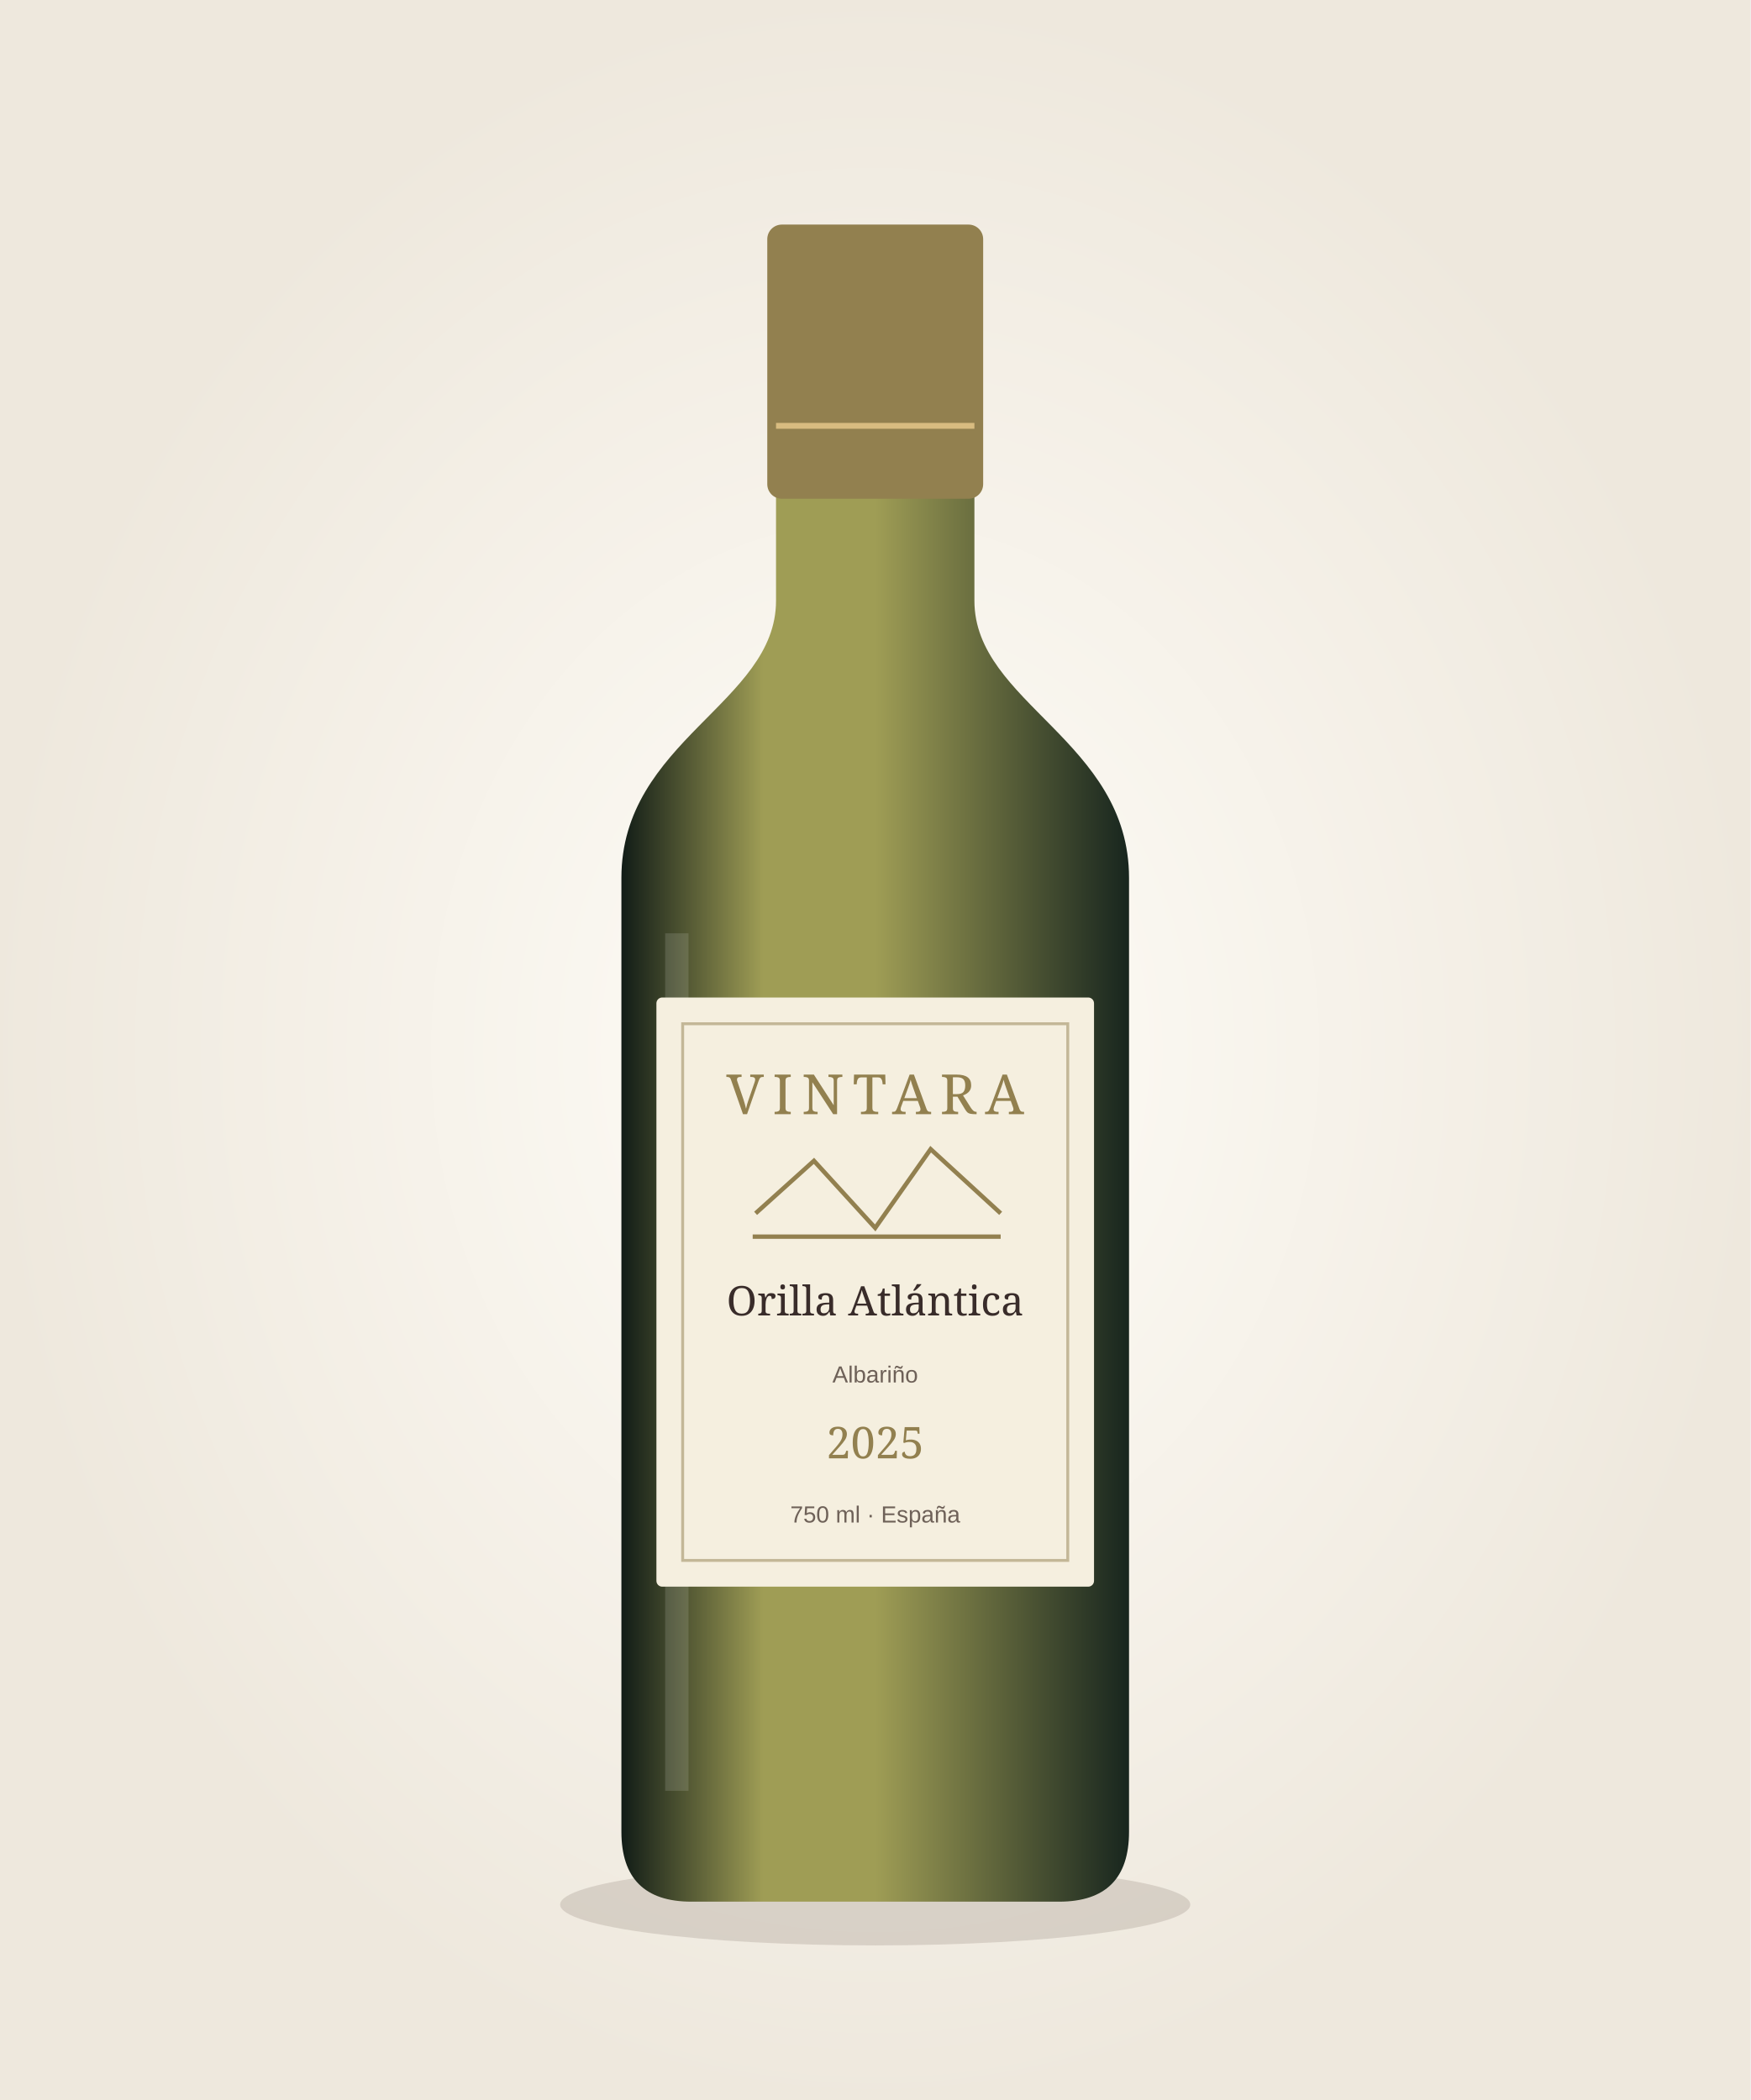
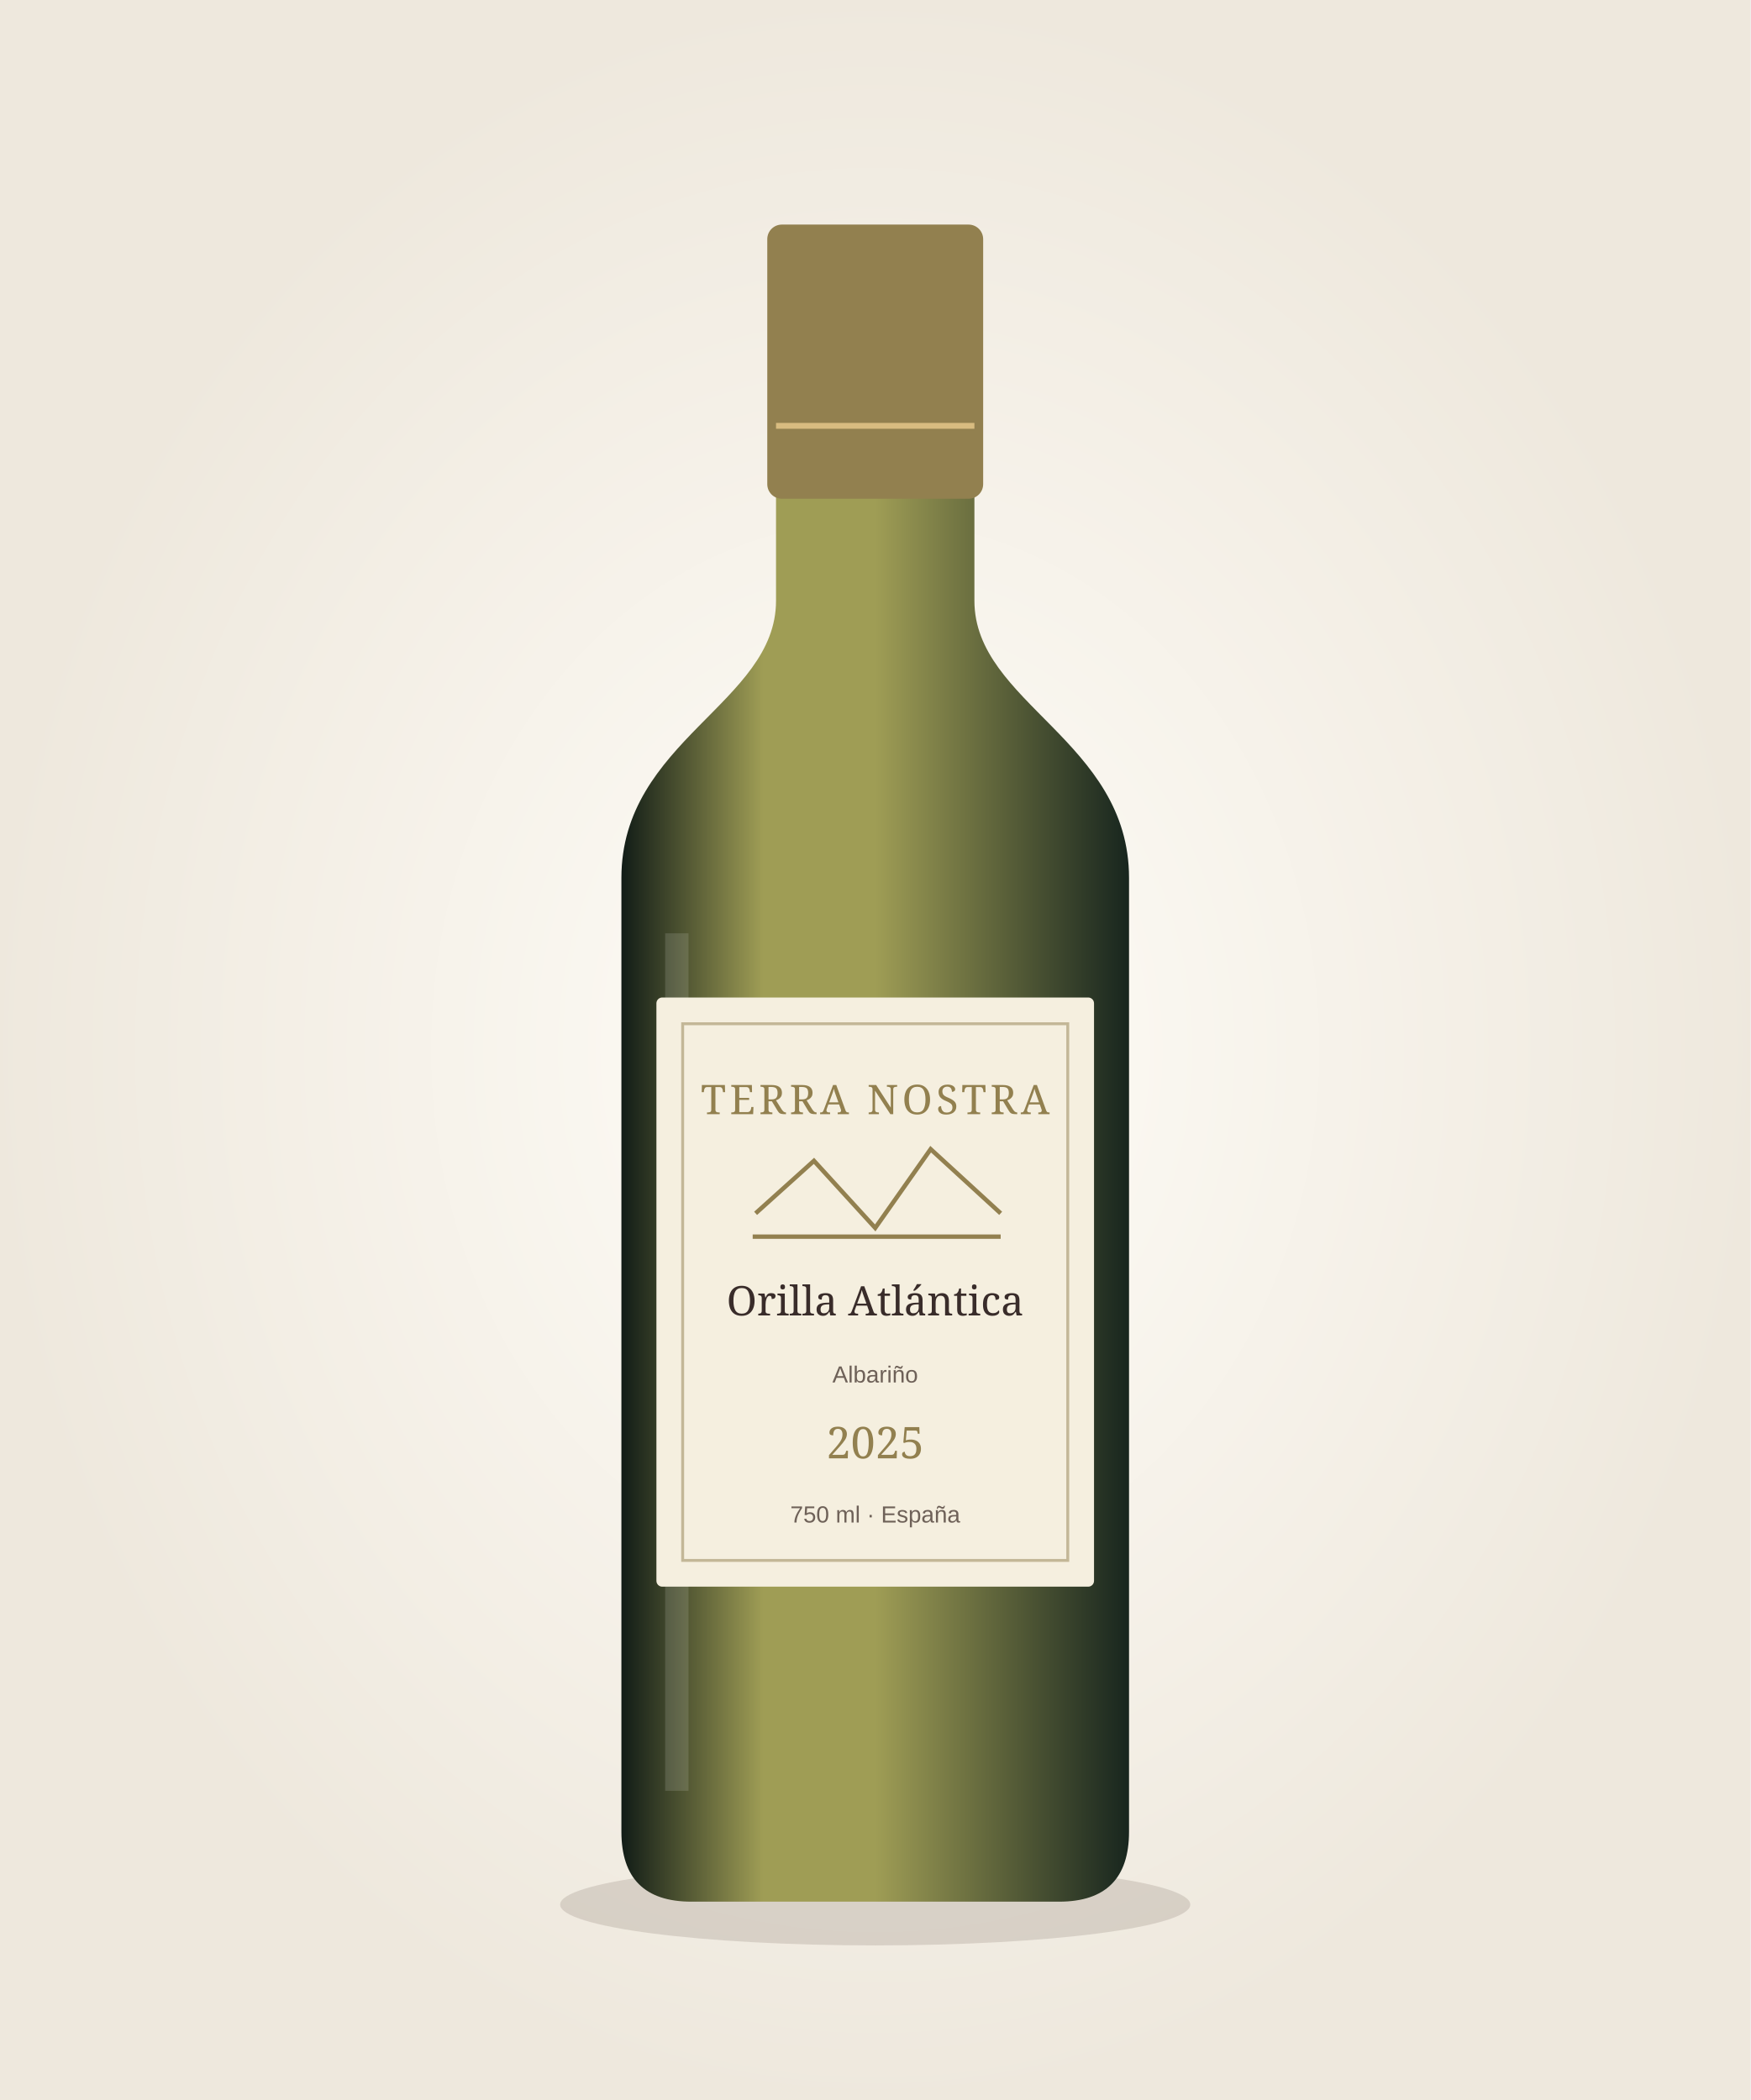
<svg xmlns="http://www.w3.org/2000/svg" width="600" height="720" viewBox="0 0 600 720" role="img" aria-label="Orilla Atlántica, ilustración de botella">
  <defs>
    <linearGradient id="g">
      <stop stop-color="#101b16" />
      <stop offset=".28" stop-color="#9f9d55" />
      <stop offset=".5" stop-color="#9f9d55" />
      <stop offset="1" stop-color="#17251e" />
    </linearGradient>
    <radialGradient id="bg">
      <stop stop-color="#fffdf8" />
      <stop offset="1" stop-color="#eee8dd" />
    </radialGradient>
  </defs>
  <rect width="600" height="720" fill="url(#bg)" />
  <ellipse cx="300" cy="653" rx="108" ry="14" fill="#3d2820" opacity=".14" />
  <path d="M266 81h68v125c0 35 53 48 53 95v327q0 24-24 24H237q-24 0-24-24V301c0-47 53-60 53-95z" fill="url(#g)" />
  <path d="M232 320v294" stroke="#fff" stroke-width="8" opacity=".13" />
  <rect x="263" y="77" width="74" height="94" rx="5" fill="#92804f" />
  <path d="M266 146h68" stroke="#d8bc80" stroke-width="2" />
  <rect x="225" y="342" width="150" height="202" rx="2" fill="#f5efdf" />
  <rect x="234" y="351" width="132" height="184" fill="none" stroke="#92804f" opacity=".5" />
-   <text x="300" y="382" text-anchor="middle" font-family="Georgia,serif" font-size="19" letter-spacing="3" fill="#92804f">VINTARA</text>
+   <text x="300" y="382" text-anchor="middle" font-family="Georgia,serif" font-size="14" letter-spacing="1.3" fill="#92804f">TERRA NOSTRA</text>
  <path d="M259 416l20-18 21 23 19-27 24 22M258 424h85" fill="none" stroke="#92804f" stroke-width="1.5" />
  <text x="300" y="451" text-anchor="middle" font-family="Georgia,serif" font-size="14" fill="#392c2a">Orilla Atlántica</text>
  <text x="300" y="474" text-anchor="middle" font-family="Arial,sans-serif" font-size="8" fill="#6e6158">Albariño</text>
  <text x="300" y="500" text-anchor="middle" font-family="Georgia,serif" font-size="15" fill="#92804f">2025</text>
  <text x="300" y="522" text-anchor="middle" font-family="Arial,sans-serif" font-size="8" fill="#6e6158">750 ml · España</text>
</svg>
